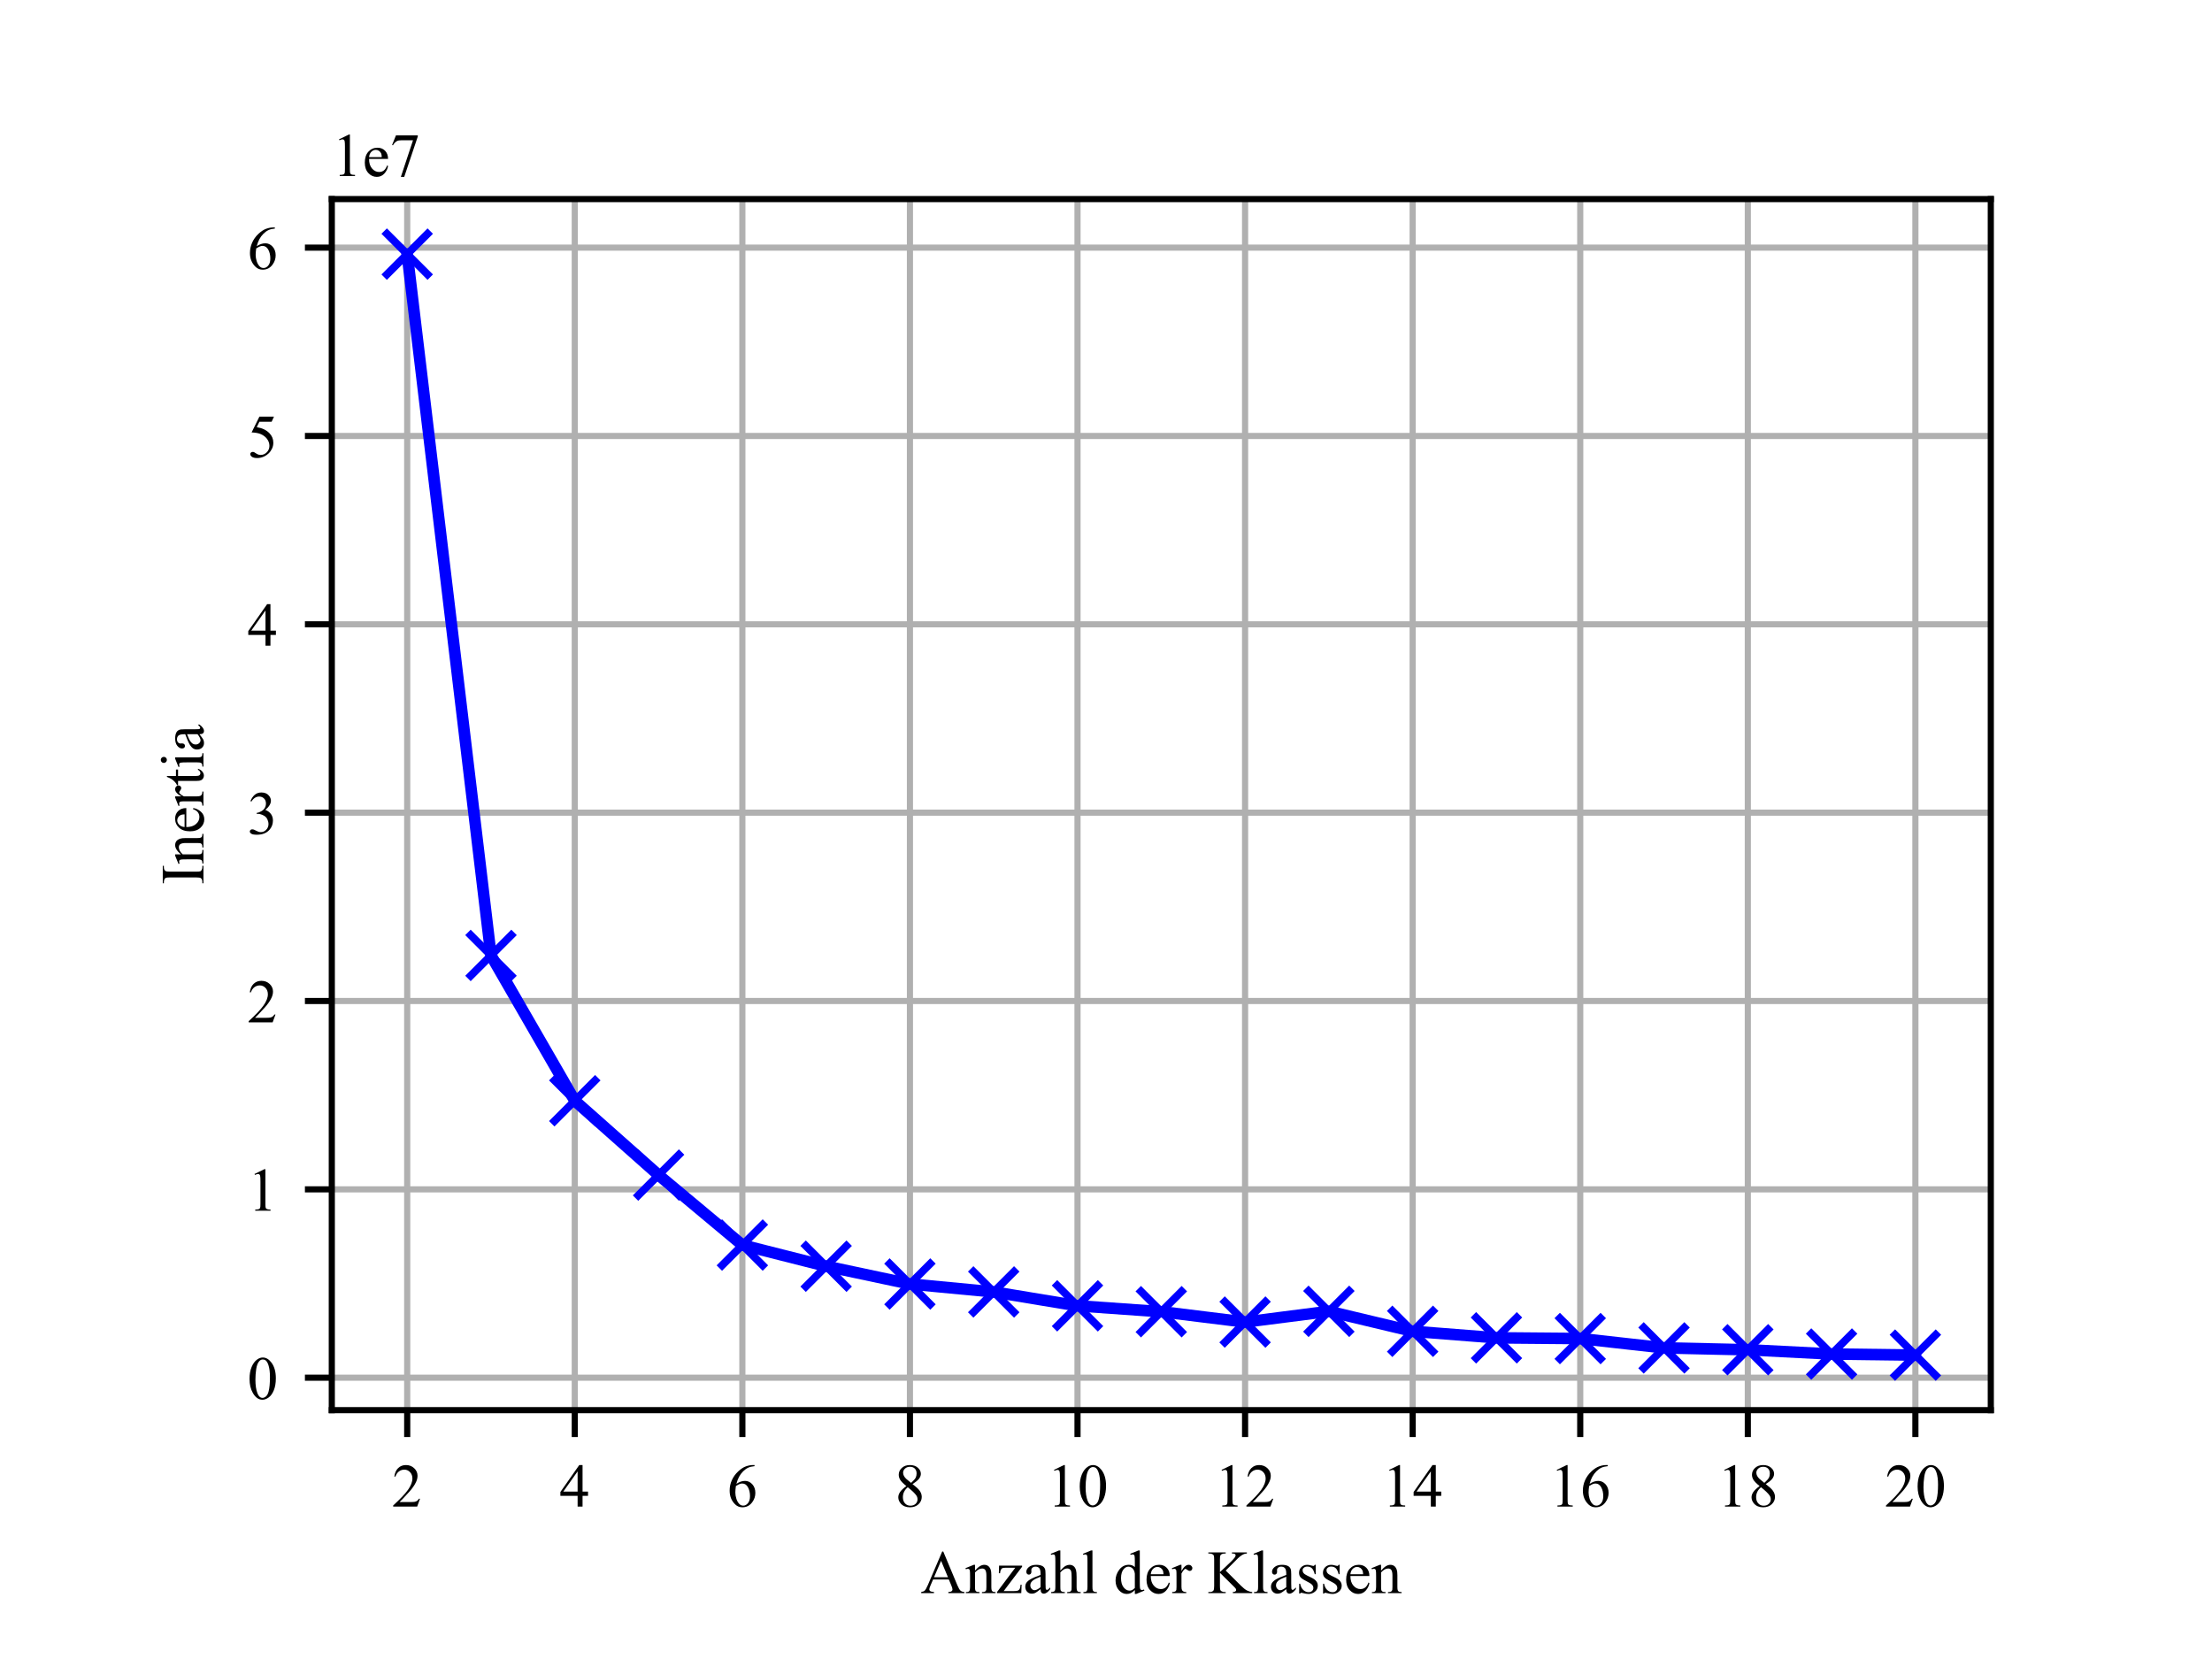
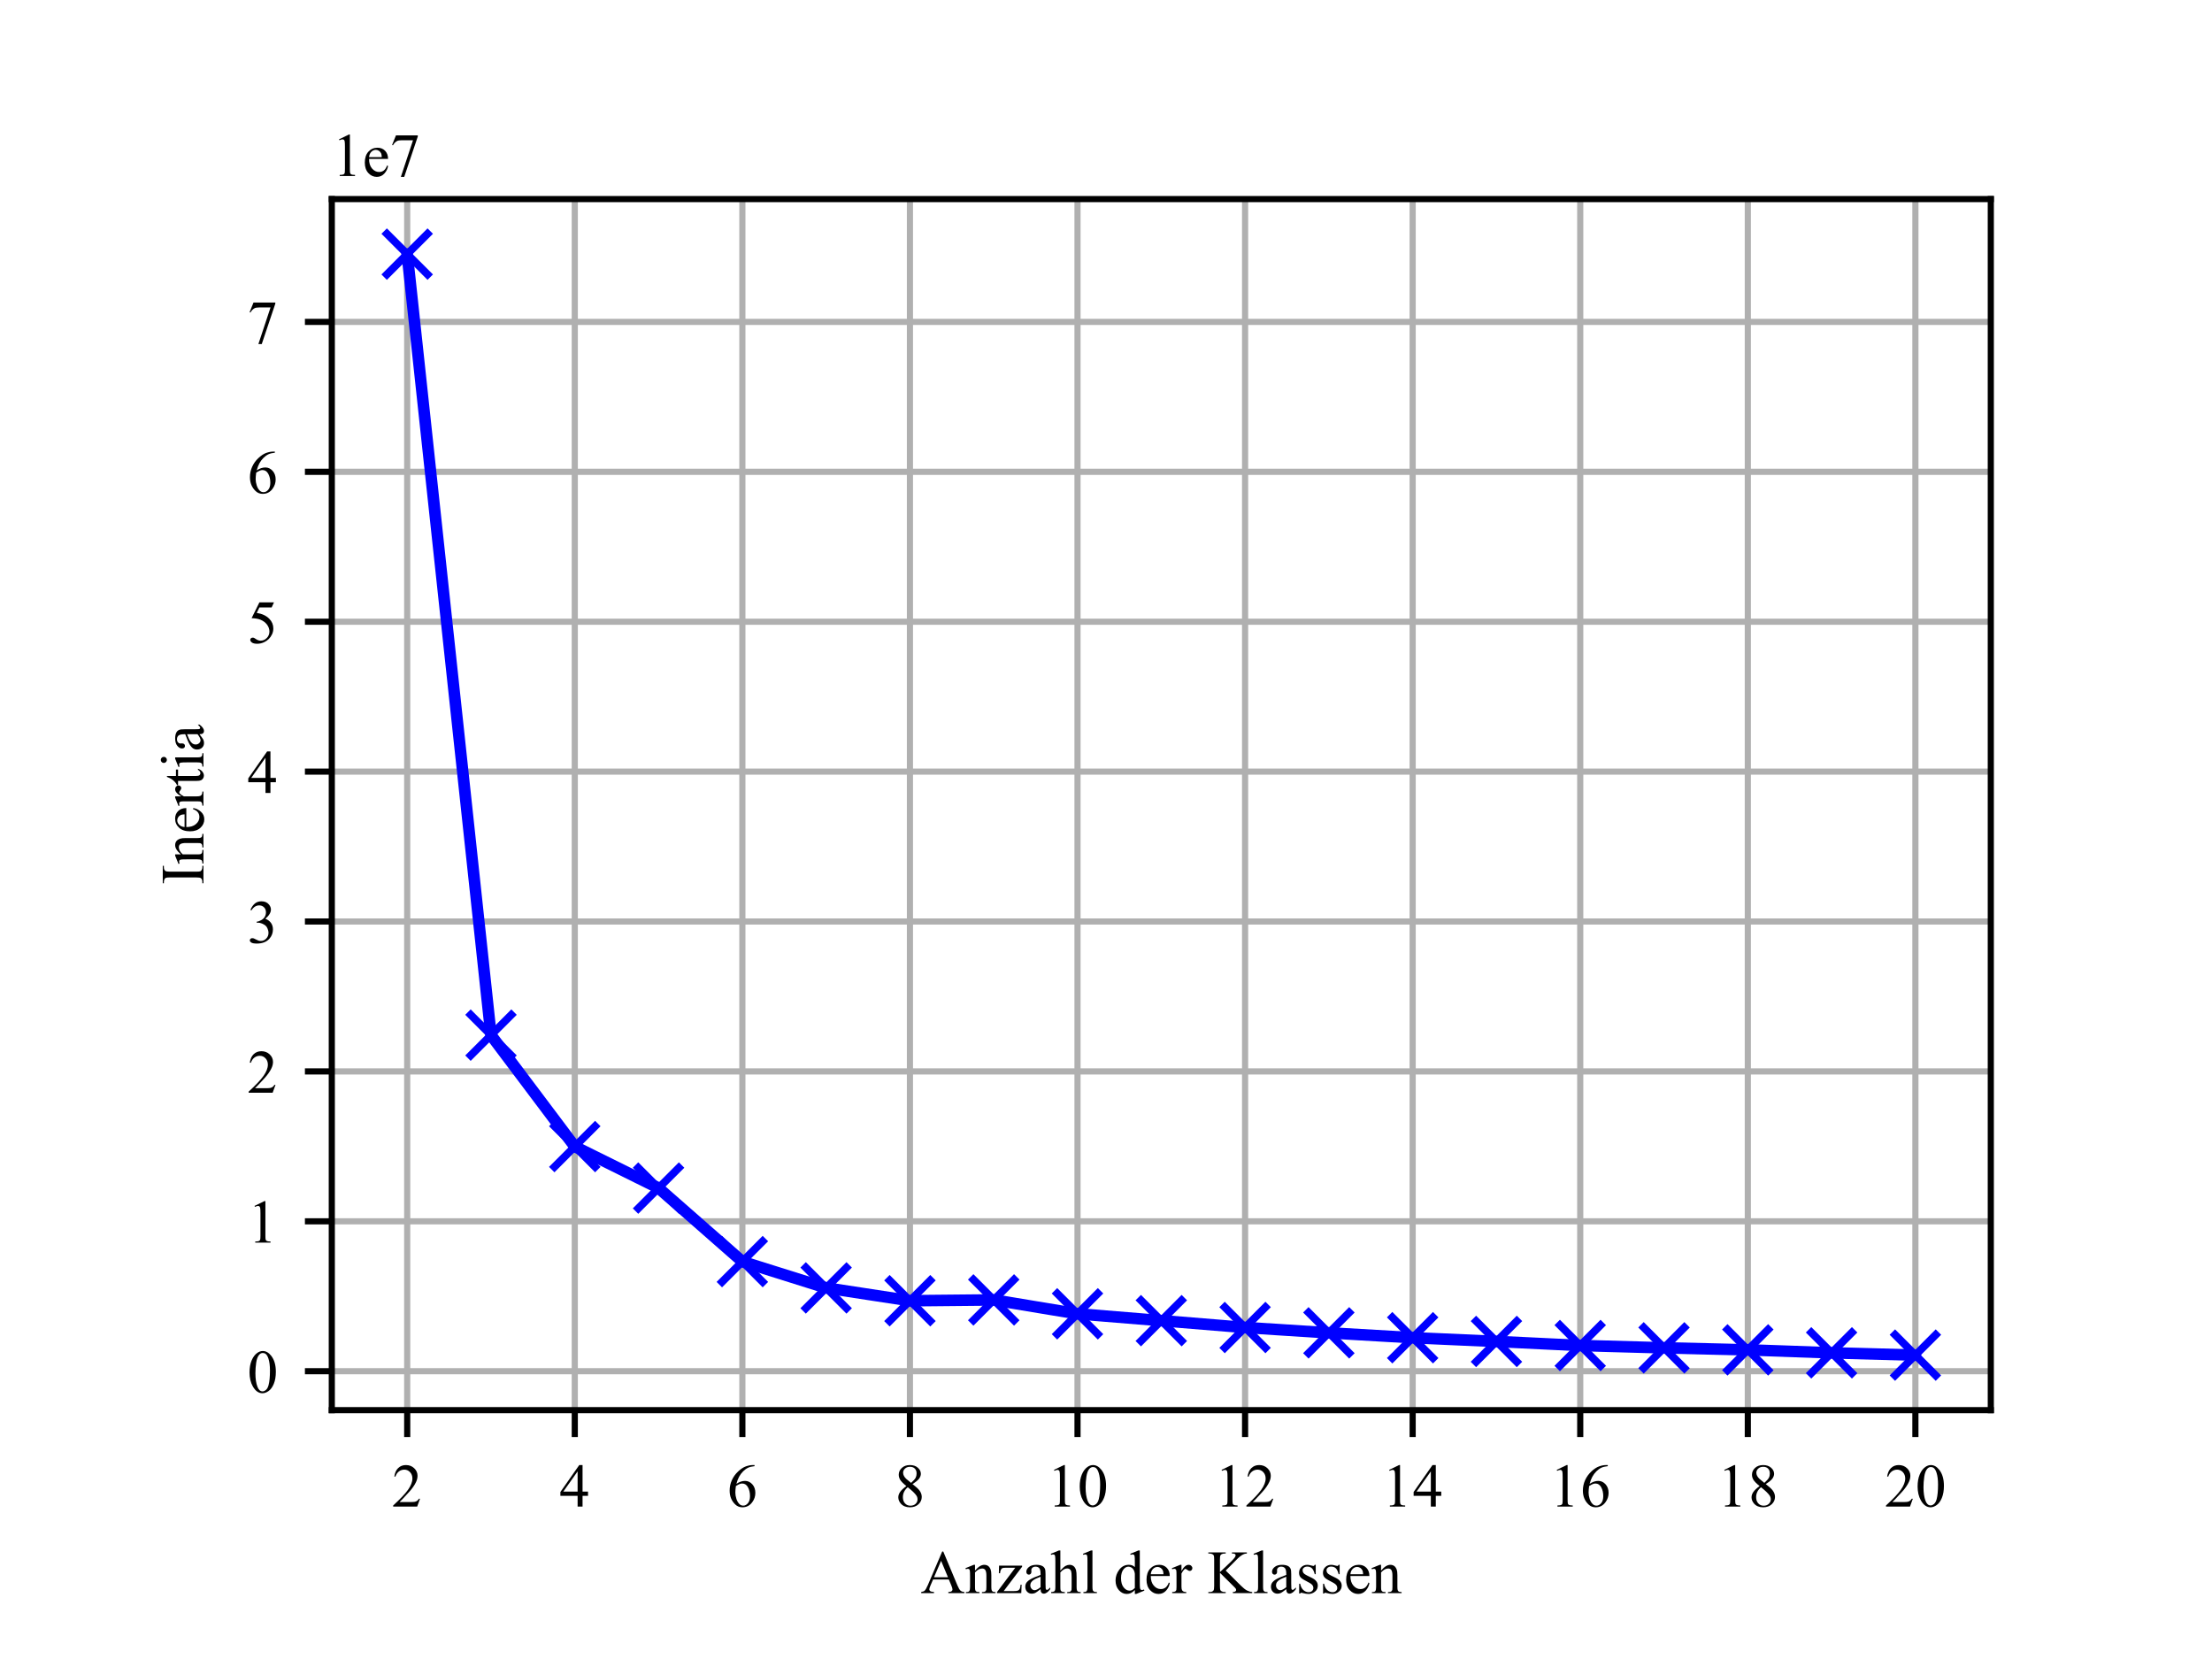
<svg xmlns="http://www.w3.org/2000/svg" xmlns:xlink="http://www.w3.org/1999/xlink" width="288pt" height="216pt" viewBox="0 0 288 216" version="1.1">
  <defs>
    <style type="text/css">*{stroke-linejoin: round; stroke-linecap: butt}</style>
  </defs>
  <g id="figure_1">
    <g id="patch_1">
      <path d="M 0 216  L 288 216  L 288 0  L 0 0  z " style="fill: #ffffff" />
    </g>
    <g id="axes_1">
      <g id="patch_2">
        <path d="M 43.2 183.6  L 259.2 183.6  L 259.2 25.92  L 43.2 25.92  z " style="fill: #ffffff" />
      </g>
      <g id="matplotlib.axis_1">
        <g id="xtick_1">
          <g id="line2d_1">
-             <path d="M 53.018 183.6  L 53.018 25.92  " clip-path="url(#p8ea76ea0f9)" style="fill: none; stroke: #b0b0b0; stroke-width: 0.8; stroke-linecap: square" />
+             <path d="M 53.018 183.6  L 53.018 25.92  " clip-path="url(#pa218ef518e)" style="fill: none; stroke: #b0b0b0; stroke-width: 0.8; stroke-linecap: square" />
          </g>
          <g id="line2d_2">
            <defs>
-               <path id="m51656b32aa" d="M 0 0  L 0 3.5  " style="stroke: #000000; stroke-width: 0.8" />
+               <path id="m6c7142a60d" d="M 0 0  L 0 3.5  " style="stroke: #000000; stroke-width: 0.8" />
            </defs>
            <g>
-               <use xlink:href="#m51656b32aa" x="53.018" y="183.6" style="stroke: #000000; stroke-width: 0.8" />
+               <use xlink:href="#m6c7142a60d" x="53.018" y="183.6" style="stroke: #000000; stroke-width: 0.8" />
            </g>
          </g>
          <g id="text_1">
            <g transform="translate(51.01818 196.155) scale(0.08 -0.08)">
              <defs>
                <path id="TimesNewRomanPSMT-32" d="M 2934 816  L 2638 0  L 138 0  L 138 116  Q 1241 1122 1691 1759  Q 2141 2397 2141 2925  Q 2141 3328 1894 3587  Q 1647 3847 1303 3847  Q 991 3847 742 3664  Q 494 3481 375 3128  L 259 3128  Q 338 3706 661 4015  Q 984 4325 1469 4325  Q 1984 4325 2329 3994  Q 2675 3663 2675 3213  Q 2675 2891 2525 2569  Q 2294 2063 1775 1497  Q 997 647 803 472  L 1909 472  Q 2247 472 2383 497  Q 2519 522 2628 598  Q 2738 675 2819 816  L 2934 816  z " transform="scale(0.015625)" />
              </defs>
              <use xlink:href="#TimesNewRomanPSMT-32" />
            </g>
          </g>
        </g>
        <g id="xtick_2">
          <g id="line2d_3">
-             <path d="M 74.836 183.6  L 74.836 25.92  " clip-path="url(#p8ea76ea0f9)" style="fill: none; stroke: #b0b0b0; stroke-width: 0.8; stroke-linecap: square" />
+             <path d="M 74.836 183.6  L 74.836 25.92  " clip-path="url(#pa218ef518e)" style="fill: none; stroke: #b0b0b0; stroke-width: 0.8; stroke-linecap: square" />
          </g>
          <g id="line2d_4">
            <g>
-               <use xlink:href="#m51656b32aa" x="74.836" y="183.6" style="stroke: #000000; stroke-width: 0.8" />
+               <use xlink:href="#m6c7142a60d" x="74.836" y="183.6" style="stroke: #000000; stroke-width: 0.8" />
            </g>
          </g>
          <g id="text_2">
            <g transform="translate(72.83636 196.155) scale(0.08 -0.08)">
              <defs>
                <path id="TimesNewRomanPSMT-34" d="M 2978 1563  L 2978 1119  L 2409 1119  L 2409 0  L 1894 0  L 1894 1119  L 100 1119  L 100 1519  L 2066 4325  L 2409 4325  L 2409 1563  L 2978 1563  z M 1894 1563  L 1894 3666  L 406 1563  L 1894 1563  z " transform="scale(0.015625)" />
              </defs>
              <use xlink:href="#TimesNewRomanPSMT-34" />
            </g>
          </g>
        </g>
        <g id="xtick_3">
          <g id="line2d_5">
-             <path d="M 96.655 183.6  L 96.655 25.92  " clip-path="url(#p8ea76ea0f9)" style="fill: none; stroke: #b0b0b0; stroke-width: 0.8; stroke-linecap: square" />
+             <path d="M 96.655 183.6  L 96.655 25.92  " clip-path="url(#pa218ef518e)" style="fill: none; stroke: #b0b0b0; stroke-width: 0.8; stroke-linecap: square" />
          </g>
          <g id="line2d_6">
            <g>
-               <use xlink:href="#m51656b32aa" x="96.655" y="183.6" style="stroke: #000000; stroke-width: 0.8" />
+               <use xlink:href="#m6c7142a60d" x="96.655" y="183.6" style="stroke: #000000; stroke-width: 0.8" />
            </g>
          </g>
          <g id="text_3">
            <g transform="translate(94.65454 196.155) scale(0.08 -0.08)">
              <defs>
                <path id="TimesNewRomanPSMT-36" d="M 2869 4325  L 2869 4209  Q 2456 4169 2195 4045  Q 1934 3922 1679 3669  Q 1425 3416 1258 3105  Q 1091 2794 978 2366  Q 1428 2675 1881 2675  Q 2316 2675 2634 2325  Q 2953 1975 2953 1425  Q 2953 894 2631 456  Q 2244 -75 1606 -75  Q 1172 -75 869 213  Q 275 772 275 1663  Q 275 2231 503 2743  Q 731 3256 1154 3653  Q 1578 4050 1965 4187  Q 2353 4325 2688 4325  L 2869 4325  z M 925 2138  Q 869 1716 869 1456  Q 869 1156 980 804  Q 1091 453 1309 247  Q 1469 100 1697 100  Q 1969 100 2183 356  Q 2397 613 2397 1088  Q 2397 1622 2184 2012  Q 1972 2403 1581 2403  Q 1463 2403 1327 2353  Q 1191 2303 925 2138  z " transform="scale(0.015625)" />
              </defs>
              <use xlink:href="#TimesNewRomanPSMT-36" />
            </g>
          </g>
        </g>
        <g id="xtick_4">
          <g id="line2d_7">
-             <path d="M 118.473 183.6  L 118.473 25.92  " clip-path="url(#p8ea76ea0f9)" style="fill: none; stroke: #b0b0b0; stroke-width: 0.8; stroke-linecap: square" />
+             <path d="M 118.473 183.6  L 118.473 25.92  " clip-path="url(#pa218ef518e)" style="fill: none; stroke: #b0b0b0; stroke-width: 0.8; stroke-linecap: square" />
          </g>
          <g id="line2d_8">
            <g>
-               <use xlink:href="#m51656b32aa" x="118.473" y="183.6" style="stroke: #000000; stroke-width: 0.8" />
+               <use xlink:href="#m6c7142a60d" x="118.473" y="183.6" style="stroke: #000000; stroke-width: 0.8" />
            </g>
          </g>
          <g id="text_4">
            <g transform="translate(116.4727 196.155) scale(0.08 -0.08)">
              <defs>
                <path id="TimesNewRomanPSMT-38" d="M 1228 2134  Q 725 2547 579 2797  Q 434 3047 434 3316  Q 434 3728 753 4026  Q 1072 4325 1600 4325  Q 2113 4325 2425 4047  Q 2738 3769 2738 3413  Q 2738 3175 2569 2928  Q 2400 2681 1866 2347  Q 2416 1922 2594 1678  Q 2831 1359 2831 1006  Q 2831 559 2490 242  Q 2150 -75 1597 -75  Q 994 -75 656 303  Q 388 606 388 966  Q 388 1247 577 1523  Q 766 1800 1228 2134  z M 1719 2469  Q 2094 2806 2194 3001  Q 2294 3197 2294 3444  Q 2294 3772 2109 3958  Q 1925 4144 1606 4144  Q 1288 4144 1088 3959  Q 888 3775 888 3528  Q 888 3366 970 3203  Q 1053 3041 1206 2894  L 1719 2469  z M 1375 2016  Q 1116 1797 991 1539  Q 866 1281 866 981  Q 866 578 1086 336  Q 1306 94 1647 94  Q 1984 94 2187 284  Q 2391 475 2391 747  Q 2391 972 2272 1150  Q 2050 1481 1375 2016  z " transform="scale(0.015625)" />
              </defs>
              <use xlink:href="#TimesNewRomanPSMT-38" />
            </g>
          </g>
        </g>
        <g id="xtick_5">
          <g id="line2d_9">
-             <path d="M 140.291 183.6  L 140.291 25.92  " clip-path="url(#p8ea76ea0f9)" style="fill: none; stroke: #b0b0b0; stroke-width: 0.8; stroke-linecap: square" />
+             <path d="M 140.291 183.6  L 140.291 25.92  " clip-path="url(#pa218ef518e)" style="fill: none; stroke: #b0b0b0; stroke-width: 0.8; stroke-linecap: square" />
          </g>
          <g id="line2d_10">
            <g>
-               <use xlink:href="#m51656b32aa" x="140.291" y="183.6" style="stroke: #000000; stroke-width: 0.8" />
+               <use xlink:href="#m6c7142a60d" x="140.291" y="183.6" style="stroke: #000000; stroke-width: 0.8" />
            </g>
          </g>
          <g id="text_5">
            <g transform="translate(136.2909 196.155) scale(0.08 -0.08)">
              <defs>
                <path id="TimesNewRomanPSMT-31" d="M 750 3822  L 1781 4325  L 1884 4325  L 1884 747  Q 1884 391 1914 303  Q 1944 216 2037 169  Q 2131 122 2419 116  L 2419 0  L 825 0  L 825 116  Q 1125 122 1212 167  Q 1300 213 1334 289  Q 1369 366 1369 747  L 1369 3034  Q 1369 3497 1338 3628  Q 1316 3728 1258 3775  Q 1200 3822 1119 3822  Q 1003 3822 797 3725  L 750 3822  z " transform="scale(0.015625)" />
                <path id="TimesNewRomanPSMT-30" d="M 231 2094  Q 231 2819 450 3342  Q 669 3866 1031 4122  Q 1313 4325 1613 4325  Q 2100 4325 2488 3828  Q 2972 3213 2972 2159  Q 2972 1422 2759 906  Q 2547 391 2217 158  Q 1888 -75 1581 -75  Q 975 -75 572 641  Q 231 1244 231 2094  z M 844 2016  Q 844 1141 1059 588  Q 1238 122 1591 122  Q 1759 122 1940 273  Q 2122 425 2216 781  Q 2359 1319 2359 2297  Q 2359 3022 2209 3506  Q 2097 3866 1919 4016  Q 1791 4119 1609 4119  Q 1397 4119 1231 3928  Q 1006 3669 925 3112  Q 844 2556 844 2016  z " transform="scale(0.015625)" />
              </defs>
              <use xlink:href="#TimesNewRomanPSMT-31" />
              <use xlink:href="#TimesNewRomanPSMT-30" x="50" />
            </g>
          </g>
        </g>
        <g id="xtick_6">
          <g id="line2d_11">
-             <path d="M 162.109 183.6  L 162.109 25.92  " clip-path="url(#p8ea76ea0f9)" style="fill: none; stroke: #b0b0b0; stroke-width: 0.8; stroke-linecap: square" />
+             <path d="M 162.109 183.6  L 162.109 25.92  " clip-path="url(#pa218ef518e)" style="fill: none; stroke: #b0b0b0; stroke-width: 0.8; stroke-linecap: square" />
          </g>
          <g id="line2d_12">
            <g>
-               <use xlink:href="#m51656b32aa" x="162.109" y="183.6" style="stroke: #000000; stroke-width: 0.8" />
+               <use xlink:href="#m6c7142a60d" x="162.109" y="183.6" style="stroke: #000000; stroke-width: 0.8" />
            </g>
          </g>
          <g id="text_6">
            <g transform="translate(158.1091 196.155) scale(0.08 -0.08)">
              <use xlink:href="#TimesNewRomanPSMT-31" />
              <use xlink:href="#TimesNewRomanPSMT-32" x="50" />
            </g>
          </g>
        </g>
        <g id="xtick_7">
          <g id="line2d_13">
-             <path d="M 183.927 183.6  L 183.927 25.92  " clip-path="url(#p8ea76ea0f9)" style="fill: none; stroke: #b0b0b0; stroke-width: 0.8; stroke-linecap: square" />
+             <path d="M 183.927 183.6  L 183.927 25.92  " clip-path="url(#pa218ef518e)" style="fill: none; stroke: #b0b0b0; stroke-width: 0.8; stroke-linecap: square" />
          </g>
          <g id="line2d_14">
            <g>
-               <use xlink:href="#m51656b32aa" x="183.927" y="183.6" style="stroke: #000000; stroke-width: 0.8" />
+               <use xlink:href="#m6c7142a60d" x="183.927" y="183.6" style="stroke: #000000; stroke-width: 0.8" />
            </g>
          </g>
          <g id="text_7">
            <g transform="translate(179.9273 196.155) scale(0.08 -0.08)">
              <use xlink:href="#TimesNewRomanPSMT-31" />
              <use xlink:href="#TimesNewRomanPSMT-34" x="50" />
            </g>
          </g>
        </g>
        <g id="xtick_8">
          <g id="line2d_15">
-             <path d="M 205.745 183.6  L 205.745 25.92  " clip-path="url(#p8ea76ea0f9)" style="fill: none; stroke: #b0b0b0; stroke-width: 0.8; stroke-linecap: square" />
+             <path d="M 205.745 183.6  L 205.745 25.92  " clip-path="url(#pa218ef518e)" style="fill: none; stroke: #b0b0b0; stroke-width: 0.8; stroke-linecap: square" />
          </g>
          <g id="line2d_16">
            <g>
-               <use xlink:href="#m51656b32aa" x="205.745" y="183.6" style="stroke: #000000; stroke-width: 0.8" />
+               <use xlink:href="#m6c7142a60d" x="205.745" y="183.6" style="stroke: #000000; stroke-width: 0.8" />
            </g>
          </g>
          <g id="text_8">
            <g transform="translate(201.7455 196.155) scale(0.08 -0.08)">
              <use xlink:href="#TimesNewRomanPSMT-31" />
              <use xlink:href="#TimesNewRomanPSMT-36" x="50" />
            </g>
          </g>
        </g>
        <g id="xtick_9">
          <g id="line2d_17">
-             <path d="M 227.564 183.6  L 227.564 25.92  " clip-path="url(#p8ea76ea0f9)" style="fill: none; stroke: #b0b0b0; stroke-width: 0.8; stroke-linecap: square" />
+             <path d="M 227.564 183.6  L 227.564 25.92  " clip-path="url(#pa218ef518e)" style="fill: none; stroke: #b0b0b0; stroke-width: 0.8; stroke-linecap: square" />
          </g>
          <g id="line2d_18">
            <g>
-               <use xlink:href="#m51656b32aa" x="227.564" y="183.6" style="stroke: #000000; stroke-width: 0.8" />
+               <use xlink:href="#m6c7142a60d" x="227.564" y="183.6" style="stroke: #000000; stroke-width: 0.8" />
            </g>
          </g>
          <g id="text_9">
            <g transform="translate(223.5636 196.155) scale(0.08 -0.08)">
              <use xlink:href="#TimesNewRomanPSMT-31" />
              <use xlink:href="#TimesNewRomanPSMT-38" x="50" />
            </g>
          </g>
        </g>
        <g id="xtick_10">
          <g id="line2d_19">
-             <path d="M 249.382 183.6  L 249.382 25.92  " clip-path="url(#p8ea76ea0f9)" style="fill: none; stroke: #b0b0b0; stroke-width: 0.8; stroke-linecap: square" />
+             <path d="M 249.382 183.6  L 249.382 25.92  " clip-path="url(#pa218ef518e)" style="fill: none; stroke: #b0b0b0; stroke-width: 0.8; stroke-linecap: square" />
          </g>
          <g id="line2d_20">
            <g>
-               <use xlink:href="#m51656b32aa" x="249.382" y="183.6" style="stroke: #000000; stroke-width: 0.8" />
+               <use xlink:href="#m6c7142a60d" x="249.382" y="183.6" style="stroke: #000000; stroke-width: 0.8" />
            </g>
          </g>
          <g id="text_10">
            <g transform="translate(245.3818 196.155) scale(0.08 -0.08)">
              <use xlink:href="#TimesNewRomanPSMT-32" />
              <use xlink:href="#TimesNewRomanPSMT-30" x="50" />
            </g>
          </g>
        </g>
        <g id="text_11">
          <g transform="translate(119.8762 207.4212) scale(0.08 -0.08)">
            <defs>
              <path id="TimesNewRomanPSMT-41" d="M 2928 1419  L 1288 1419  L 1000 750  Q 894 503 894 381  Q 894 284 986 211  Q 1078 138 1384 116  L 1384 0  L 50 0  L 50 116  Q 316 163 394 238  Q 553 388 747 847  L 2238 4334  L 2347 4334  L 3822 809  Q 4000 384 4145 257  Q 4291 131 4550 116  L 4550 0  L 2878 0  L 2878 116  Q 3131 128 3220 200  Q 3309 272 3309 375  Q 3309 513 3184 809  L 2928 1419  z M 2841 1650  L 2122 3363  L 1384 1650  L 2841 1650  z " transform="scale(0.015625)" />
              <path id="TimesNewRomanPSMT-6e" d="M 1034 2341  Q 1538 2947 1994 2947  Q 2228 2947 2397 2830  Q 2566 2713 2666 2444  Q 2734 2256 2734 1869  L 2734 647  Q 2734 375 2778 278  Q 2813 200 2889 156  Q 2966 113 3172 113  L 3172 0  L 1756 0  L 1756 113  L 1816 113  Q 2016 113 2095 173  Q 2175 234 2206 353  Q 2219 400 2219 647  L 2219 1819  Q 2219 2209 2117 2386  Q 2016 2563 1775 2563  Q 1403 2563 1034 2156  L 1034 647  Q 1034 356 1069 288  Q 1113 197 1189 155  Q 1266 113 1500 113  L 1500 0  L 84 0  L 84 113  L 147 113  Q 366 113 442 223  Q 519 334 519 647  L 519 1709  Q 519 2225 495 2337  Q 472 2450 423 2490  Q 375 2531 294 2531  Q 206 2531 84 2484  L 38 2597  L 900 2947  L 1034 2947  L 1034 2341  z " transform="scale(0.015625)" />
              <path id="TimesNewRomanPSMT-7a" d="M 2688 878  L 2653 0  L 128 0  L 128 113  L 2028 2644  L 1091 2644  Q 788 2644 694 2605  Q 600 2566 541 2456  Q 456 2300 444 2069  L 319 2069  L 338 2863  L 2738 2863  L 2738 2747  L 819 209  L 1863 209  Q 2191 209 2308 264  Q 2425 319 2497 456  Q 2547 556 2581 878  L 2688 878  z " transform="scale(0.015625)" />
              <path id="TimesNewRomanPSMT-61" d="M 1822 413  Q 1381 72 1269 19  Q 1100 -59 909 -59  Q 613 -59 420 144  Q 228 347 228 678  Q 228 888 322 1041  Q 450 1253 767 1440  Q 1084 1628 1822 1897  L 1822 2009  Q 1822 2438 1686 2597  Q 1550 2756 1291 2756  Q 1094 2756 978 2650  Q 859 2544 859 2406  L 866 2225  Q 866 2081 792 2003  Q 719 1925 600 1925  Q 484 1925 411 2006  Q 338 2088 338 2228  Q 338 2497 613 2722  Q 888 2947 1384 2947  Q 1766 2947 2009 2819  Q 2194 2722 2281 2516  Q 2338 2381 2338 1966  L 2338 994  Q 2338 584 2353 492  Q 2369 400 2405 369  Q 2441 338 2488 338  Q 2538 338 2575 359  Q 2641 400 2828 588  L 2828 413  Q 2478 -56 2159 -56  Q 2006 -56 1915 50  Q 1825 156 1822 413  z M 1822 616  L 1822 1706  Q 1350 1519 1213 1441  Q 966 1303 859 1153  Q 753 1003 753 825  Q 753 600 887 451  Q 1022 303 1197 303  Q 1434 303 1822 616  z " transform="scale(0.015625)" />
              <path id="TimesNewRomanPSMT-68" d="M 1041 4444  L 1041 2350  Q 1388 2731 1591 2839  Q 1794 2947 1997 2947  Q 2241 2947 2416 2812  Q 2591 2678 2675 2391  Q 2734 2191 2734 1659  L 2734 647  Q 2734 375 2778 275  Q 2809 200 2884 156  Q 2959 113 3159 113  L 3159 0  L 1753 0  L 1753 113  L 1819 113  Q 2019 113 2097 173  Q 2175 234 2206 353  Q 2216 403 2216 647  L 2216 1659  Q 2216 2128 2167 2275  Q 2119 2422 2012 2495  Q 1906 2569 1756 2569  Q 1603 2569 1437 2487  Q 1272 2406 1041 2159  L 1041 647  Q 1041 353 1073 281  Q 1106 209 1195 161  Q 1284 113 1503 113  L 1503 0  L 84 0  L 84 113  Q 275 113 384 172  Q 447 203 484 290  Q 522 378 522 647  L 522 3238  Q 522 3728 498 3840  Q 475 3953 426 3993  Q 378 4034 297 4034  Q 231 4034 84 3984  L 41 4094  L 897 4444  L 1041 4444  z " transform="scale(0.015625)" />
              <path id="TimesNewRomanPSMT-6c" d="M 1184 4444  L 1184 647  Q 1184 378 1223 290  Q 1263 203 1344 158  Q 1425 113 1647 113  L 1647 0  L 244 0  L 244 113  Q 441 113 512 153  Q 584 194 625 287  Q 666 381 666 647  L 666 3247  Q 666 3731 644 3842  Q 622 3953 573 3993  Q 525 4034 450 4034  Q 369 4034 244 3984  L 191 4094  L 1044 4444  L 1184 4444  z " transform="scale(0.015625)" />
              <path id="TimesNewRomanPSMT-20" transform="scale(0.015625)" />
              <path id="TimesNewRomanPSMT-64" d="M 2222 322  Q 2013 103 1813 7  Q 1613 -88 1381 -88  Q 913 -88 563 304  Q 213 697 213 1313  Q 213 1928 600 2439  Q 988 2950 1597 2950  Q 1975 2950 2222 2709  L 2222 3238  Q 2222 3728 2198 3840  Q 2175 3953 2125 3993  Q 2075 4034 2000 4034  Q 1919 4034 1784 3984  L 1744 4094  L 2597 4444  L 2738 4444  L 2738 1134  Q 2738 631 2761 520  Q 2784 409 2836 365  Q 2888 322 2956 322  Q 3041 322 3181 375  L 3216 266  L 2366 -88  L 2222 -88  L 2222 322  z M 2222 541  L 2222 2016  Q 2203 2228 2109 2403  Q 2016 2578 1861 2667  Q 1706 2756 1559 2756  Q 1284 2756 1069 2509  Q 784 2184 784 1559  Q 784 928 1059 592  Q 1334 256 1672 256  Q 1956 256 2222 541  z " transform="scale(0.015625)" />
              <path id="TimesNewRomanPSMT-65" d="M 681 1784  Q 678 1147 991 784  Q 1303 422 1725 422  Q 2006 422 2214 576  Q 2422 731 2563 1106  L 2659 1044  Q 2594 616 2278 264  Q 1963 -88 1488 -88  Q 972 -88 605 314  Q 238 716 238 1394  Q 238 2128 614 2539  Q 991 2950 1559 2950  Q 2041 2950 2350 2633  Q 2659 2316 2659 1784  L 681 1784  z M 681 1966  L 2006 1966  Q 1991 2241 1941 2353  Q 1863 2528 1708 2628  Q 1553 2728 1384 2728  Q 1125 2728 920 2526  Q 716 2325 681 1966  z " transform="scale(0.015625)" />
              <path id="TimesNewRomanPSMT-72" d="M 1038 2947  L 1038 2303  Q 1397 2947 1775 2947  Q 1947 2947 2059 2842  Q 2172 2738 2172 2600  Q 2172 2478 2090 2393  Q 2009 2309 1897 2309  Q 1788 2309 1652 2417  Q 1516 2525 1450 2525  Q 1394 2525 1328 2463  Q 1188 2334 1038 2041  L 1038 669  Q 1038 431 1097 309  Q 1138 225 1241 169  Q 1344 113 1538 113  L 1538 0  L 72 0  L 72 113  Q 291 113 397 181  Q 475 231 506 341  Q 522 394 522 644  L 522 1753  Q 522 2253 501 2348  Q 481 2444 426 2487  Q 372 2531 291 2531  Q 194 2531 72 2484  L 41 2597  L 906 2947  L 1038 2947  z " transform="scale(0.015625)" />
              <path id="TimesNewRomanPSMT-4b" d="M 1913 2350  L 3475 797  Q 3859 413 4131 273  Q 4403 134 4675 116  L 4675 0  L 2659 0  L 2659 116  Q 2841 116 2920 177  Q 3000 238 3000 313  Q 3000 388 2970 447  Q 2941 506 2775 669  L 1313 2116  L 1313 750  Q 1313 428 1353 325  Q 1384 247 1484 191  Q 1619 116 1769 116  L 1913 116  L 1913 0  L 106 0  L 106 116  L 256 116  Q 519 116 638 269  Q 713 369 713 750  L 713 3488  Q 713 3809 672 3916  Q 641 3991 544 4047  Q 406 4122 256 4122  L 106 4122  L 106 4238  L 1913 4238  L 1913 4122  L 1769 4122  Q 1622 4122 1484 4050  Q 1388 4000 1350 3900  Q 1313 3800 1313 3488  L 1313 2191  Q 1375 2250 1741 2588  Q 2669 3438 2863 3722  Q 2947 3847 2947 3941  Q 2947 4013 2881 4067  Q 2816 4122 2659 4122  L 2563 4122  L 2563 4238  L 4119 4238  L 4119 4122  Q 3981 4119 3868 4084  Q 3756 4050 3593 3951  Q 3431 3853 3194 3634  Q 3125 3572 2559 2994  L 1913 2350  z " transform="scale(0.015625)" />
              <path id="TimesNewRomanPSMT-73" d="M 2050 2947  L 2050 1972  L 1947 1972  Q 1828 2431 1642 2597  Q 1456 2763 1169 2763  Q 950 2763 815 2647  Q 681 2531 681 2391  Q 681 2216 781 2091  Q 878 1963 1175 1819  L 1631 1597  Q 2266 1288 2266 781  Q 2266 391 1970 151  Q 1675 -88 1309 -88  Q 1047 -88 709 6  Q 606 38 541 38  Q 469 38 428 -44  L 325 -44  L 325 978  L 428 978  Q 516 541 762 319  Q 1009 97 1316 97  Q 1531 97 1667 223  Q 1803 350 1803 528  Q 1803 744 1651 891  Q 1500 1038 1047 1263  Q 594 1488 453 1669  Q 313 1847 313 2119  Q 313 2472 555 2709  Q 797 2947 1181 2947  Q 1350 2947 1591 2875  Q 1750 2828 1803 2828  Q 1853 2828 1881 2850  Q 1909 2872 1947 2947  L 2050 2947  z " transform="scale(0.015625)" />
            </defs>
            <use xlink:href="#TimesNewRomanPSMT-41" />
            <use xlink:href="#TimesNewRomanPSMT-6e" x="72.217" />
            <use xlink:href="#TimesNewRomanPSMT-7a" x="122.217" />
            <use xlink:href="#TimesNewRomanPSMT-61" x="166.602" />
            <use xlink:href="#TimesNewRomanPSMT-68" x="210.986" />
            <use xlink:href="#TimesNewRomanPSMT-6c" x="260.986" />
            <use xlink:href="#TimesNewRomanPSMT-20" x="288.77" />
            <use xlink:href="#TimesNewRomanPSMT-64" x="313.77" />
            <use xlink:href="#TimesNewRomanPSMT-65" x="363.77" />
            <use xlink:href="#TimesNewRomanPSMT-72" x="408.154" />
            <use xlink:href="#TimesNewRomanPSMT-20" x="441.455" />
            <use xlink:href="#TimesNewRomanPSMT-4b" x="466.455" />
            <use xlink:href="#TimesNewRomanPSMT-6c" x="538.672" />
            <use xlink:href="#TimesNewRomanPSMT-61" x="566.455" />
            <use xlink:href="#TimesNewRomanPSMT-73" x="610.84" />
            <use xlink:href="#TimesNewRomanPSMT-73" x="649.756" />
            <use xlink:href="#TimesNewRomanPSMT-65" x="688.672" />
            <use xlink:href="#TimesNewRomanPSMT-6e" x="733.057" />
          </g>
        </g>
      </g>
      <g id="matplotlib.axis_2">
        <g id="ytick_1">
          <g id="line2d_21">
-             <path d="M 43.2 179.374  L 259.2 179.374  " clip-path="url(#p8ea76ea0f9)" style="fill: none; stroke: #b0b0b0; stroke-width: 0.8; stroke-linecap: square" />
+             <path d="M 43.2 178.528  L 259.2 178.528  " clip-path="url(#pa218ef518e)" style="fill: none; stroke: #b0b0b0; stroke-width: 0.8; stroke-linecap: square" />
          </g>
          <g id="line2d_22">
            <defs>
-               <path id="ma07919e01d" d="M 0 0  L -3.5 0  " style="stroke: #000000; stroke-width: 0.8" />
+               <path id="m4faa78add6" d="M 0 0  L -3.5 0  " style="stroke: #000000; stroke-width: 0.8" />
            </defs>
            <g>
-               <use xlink:href="#ma07919e01d" x="43.2" y="179.374" style="stroke: #000000; stroke-width: 0.8" />
+               <use xlink:href="#m4faa78add6" x="43.2" y="178.528" style="stroke: #000000; stroke-width: 0.8" />
            </g>
          </g>
          <g id="text_12">
-             <g transform="translate(32.2 182.1519) scale(0.08 -0.08)">
+             <g transform="translate(32.2 181.3059) scale(0.08 -0.08)">
              <use xlink:href="#TimesNewRomanPSMT-30" />
            </g>
          </g>
        </g>
        <g id="ytick_2">
          <g id="line2d_23">
-             <path d="M 43.2 154.852  L 259.2 154.852  " clip-path="url(#p8ea76ea0f9)" style="fill: none; stroke: #b0b0b0; stroke-width: 0.8; stroke-linecap: square" />
+             <path d="M 43.2 159.012  L 259.2 159.012  " clip-path="url(#pa218ef518e)" style="fill: none; stroke: #b0b0b0; stroke-width: 0.8; stroke-linecap: square" />
          </g>
          <g id="line2d_24">
            <g>
-               <use xlink:href="#ma07919e01d" x="43.2" y="154.852" style="stroke: #000000; stroke-width: 0.8" />
+               <use xlink:href="#m4faa78add6" x="43.2" y="159.012" style="stroke: #000000; stroke-width: 0.8" />
            </g>
          </g>
          <g id="text_13">
-             <g transform="translate(32.2 157.63) scale(0.08 -0.08)">
+             <g transform="translate(32.2 161.7893) scale(0.08 -0.08)">
              <use xlink:href="#TimesNewRomanPSMT-31" />
            </g>
          </g>
        </g>
        <g id="ytick_3">
          <g id="line2d_25">
-             <path d="M 43.2 130.331  L 259.2 130.331  " clip-path="url(#p8ea76ea0f9)" style="fill: none; stroke: #b0b0b0; stroke-width: 0.8; stroke-linecap: square" />
+             <path d="M 43.2 139.495  L 259.2 139.495  " clip-path="url(#pa218ef518e)" style="fill: none; stroke: #b0b0b0; stroke-width: 0.8; stroke-linecap: square" />
          </g>
          <g id="line2d_26">
            <g>
-               <use xlink:href="#ma07919e01d" x="43.2" y="130.331" style="stroke: #000000; stroke-width: 0.8" />
+               <use xlink:href="#m4faa78add6" x="43.2" y="139.495" style="stroke: #000000; stroke-width: 0.8" />
            </g>
          </g>
          <g id="text_14">
-             <g transform="translate(32.2 133.108) scale(0.08 -0.08)">
+             <g transform="translate(32.2 142.2728) scale(0.08 -0.08)">
              <use xlink:href="#TimesNewRomanPSMT-32" />
            </g>
          </g>
        </g>
        <g id="ytick_4">
          <g id="line2d_27">
-             <path d="M 43.2 105.809  L 259.2 105.809  " clip-path="url(#p8ea76ea0f9)" style="fill: none; stroke: #b0b0b0; stroke-width: 0.8; stroke-linecap: square" />
+             <path d="M 43.2 119.979  L 259.2 119.979  " clip-path="url(#pa218ef518e)" style="fill: none; stroke: #b0b0b0; stroke-width: 0.8; stroke-linecap: square" />
          </g>
          <g id="line2d_28">
            <g>
-               <use xlink:href="#ma07919e01d" x="43.2" y="105.809" style="stroke: #000000; stroke-width: 0.8" />
+               <use xlink:href="#m4faa78add6" x="43.2" y="119.979" style="stroke: #000000; stroke-width: 0.8" />
            </g>
          </g>
          <g id="text_15">
-             <g transform="translate(32.2 108.5861) scale(0.08 -0.08)">
+             <g transform="translate(32.2 122.7562) scale(0.08 -0.08)">
              <defs>
                <path id="TimesNewRomanPSMT-33" d="M 325 3431  Q 506 3859 782 4092  Q 1059 4325 1472 4325  Q 1981 4325 2253 3994  Q 2459 3747 2459 3466  Q 2459 3003 1878 2509  Q 2269 2356 2469 2072  Q 2669 1788 2669 1403  Q 2669 853 2319 450  Q 1863 -75 997 -75  Q 569 -75 414 31  Q 259 138 259 259  Q 259 350 332 419  Q 406 488 509 488  Q 588 488 669 463  Q 722 447 909 348  Q 1097 250 1169 231  Q 1284 197 1416 197  Q 1734 197 1970 444  Q 2206 691 2206 1028  Q 2206 1275 2097 1509  Q 2016 1684 1919 1775  Q 1784 1900 1550 2001  Q 1316 2103 1072 2103  L 972 2103  L 972 2197  Q 1219 2228 1467 2375  Q 1716 2522 1828 2728  Q 1941 2934 1941 3181  Q 1941 3503 1739 3701  Q 1538 3900 1238 3900  Q 753 3900 428 3381  L 325 3431  z " transform="scale(0.015625)" />
              </defs>
              <use xlink:href="#TimesNewRomanPSMT-33" />
            </g>
          </g>
        </g>
        <g id="ytick_5">
          <g id="line2d_29">
-             <path d="M 43.2 81.287  L 259.2 81.287  " clip-path="url(#p8ea76ea0f9)" style="fill: none; stroke: #b0b0b0; stroke-width: 0.8; stroke-linecap: square" />
+             <path d="M 43.2 100.462  L 259.2 100.462  " clip-path="url(#pa218ef518e)" style="fill: none; stroke: #b0b0b0; stroke-width: 0.8; stroke-linecap: square" />
          </g>
          <g id="line2d_30">
            <g>
-               <use xlink:href="#ma07919e01d" x="43.2" y="81.287" style="stroke: #000000; stroke-width: 0.8" />
+               <use xlink:href="#m4faa78add6" x="43.2" y="100.462" style="stroke: #000000; stroke-width: 0.8" />
            </g>
          </g>
          <g id="text_16">
-             <g transform="translate(32.2 84.0641) scale(0.08 -0.08)">
+             <g transform="translate(32.2 103.2396) scale(0.08 -0.08)">
              <use xlink:href="#TimesNewRomanPSMT-34" />
            </g>
          </g>
        </g>
        <g id="ytick_6">
          <g id="line2d_31">
-             <path d="M 43.2 56.765  L 259.2 56.765  " clip-path="url(#p8ea76ea0f9)" style="fill: none; stroke: #b0b0b0; stroke-width: 0.8; stroke-linecap: square" />
+             <path d="M 43.2 80.946  L 259.2 80.946  " clip-path="url(#pa218ef518e)" style="fill: none; stroke: #b0b0b0; stroke-width: 0.8; stroke-linecap: square" />
          </g>
          <g id="line2d_32">
            <g>
-               <use xlink:href="#ma07919e01d" x="43.2" y="56.765" style="stroke: #000000; stroke-width: 0.8" />
+               <use xlink:href="#m4faa78add6" x="43.2" y="80.946" style="stroke: #000000; stroke-width: 0.8" />
            </g>
          </g>
          <g id="text_17">
-             <g transform="translate(32.2 59.54214) scale(0.08 -0.08)">
+             <g transform="translate(32.2 83.72302) scale(0.08 -0.08)">
              <defs>
                <path id="TimesNewRomanPSMT-35" d="M 2778 4238  L 2534 3706  L 1259 3706  L 981 3138  Q 1809 3016 2294 2522  Q 2709 2097 2709 1522  Q 2709 1188 2573 903  Q 2438 619 2231 419  Q 2025 219 1772 97  Q 1413 -75 1034 -75  Q 653 -75 479 54  Q 306 184 306 341  Q 306 428 378 495  Q 450 563 559 563  Q 641 563 702 538  Q 763 513 909 409  Q 1144 247 1384 247  Q 1750 247 2026 523  Q 2303 800 2303 1197  Q 2303 1581 2056 1914  Q 1809 2247 1375 2428  Q 1034 2569 447 2591  L 1259 4238  L 2778 4238  z " transform="scale(0.015625)" />
              </defs>
              <use xlink:href="#TimesNewRomanPSMT-35" />
            </g>
          </g>
        </g>
        <g id="ytick_7">
          <g id="line2d_33">
-             <path d="M 43.2 32.243  L 259.2 32.243  " clip-path="url(#p8ea76ea0f9)" style="fill: none; stroke: #b0b0b0; stroke-width: 0.8; stroke-linecap: square" />
+             <path d="M 43.2 61.429  L 259.2 61.429  " clip-path="url(#pa218ef518e)" style="fill: none; stroke: #b0b0b0; stroke-width: 0.8; stroke-linecap: square" />
          </g>
          <g id="line2d_34">
            <g>
-               <use xlink:href="#ma07919e01d" x="43.2" y="32.243" style="stroke: #000000; stroke-width: 0.8" />
+               <use xlink:href="#m4faa78add6" x="43.2" y="61.429" style="stroke: #000000; stroke-width: 0.8" />
            </g>
          </g>
          <g id="text_18">
-             <g transform="translate(32.2 35.02019) scale(0.08 -0.08)">
+             <g transform="translate(32.2 64.20643) scale(0.08 -0.08)">
              <use xlink:href="#TimesNewRomanPSMT-36" />
            </g>
          </g>
        </g>
-         <g id="text_19">
+         <g id="ytick_8">
+           <g id="line2d_35">
+             <path d="M 43.2 41.912  L 259.2 41.912  " clip-path="url(#pa218ef518e)" style="fill: none; stroke: #b0b0b0; stroke-width: 0.8; stroke-linecap: square" />
+           </g>
+           <g id="line2d_36">
+             <g>
+               <use xlink:href="#m4faa78add6" x="43.2" y="41.912" style="stroke: #000000; stroke-width: 0.8" />
+             </g>
+           </g>
+           <g id="text_19">
+             <g transform="translate(32.2 44.68985) scale(0.08 -0.08)">
+               <defs>
+                 <path id="TimesNewRomanPSMT-37" d="M 644 4238  L 2916 4238  L 2916 4119  L 1503 -88  L 1153 -88  L 2419 3728  L 1253 3728  Q 900 3728 750 3644  Q 488 3500 328 3200  L 238 3234  L 644 4238  z " transform="scale(0.015625)" />
+               </defs>
+               <use xlink:href="#TimesNewRomanPSMT-37" />
+             </g>
+           </g>
+         </g>
+         <g id="text_20">
          <g transform="translate(26.48875 115.1975) rotate(-90) scale(0.08 -0.08)">
            <defs>
              <path id="TimesNewRomanPSMT-49" d="M 1975 116  L 1975 0  L 159 0  L 159 116  L 309 116  Q 572 116 691 269  Q 766 369 766 750  L 766 3488  Q 766 3809 725 3913  Q 694 3991 597 4047  Q 459 4122 309 4122  L 159 4122  L 159 4238  L 1975 4238  L 1975 4122  L 1822 4122  Q 1563 4122 1444 3969  Q 1366 3869 1366 3488  L 1366 750  Q 1366 428 1406 325  Q 1438 247 1538 191  Q 1672 116 1822 116  L 1975 116  z " transform="scale(0.015625)" />
              <path id="TimesNewRomanPSMT-74" d="M 1031 3803  L 1031 2863  L 1700 2863  L 1700 2644  L 1031 2644  L 1031 788  Q 1031 509 1111 412  Q 1191 316 1316 316  Q 1419 316 1516 380  Q 1613 444 1666 569  L 1788 569  Q 1678 263 1478 108  Q 1278 -47 1066 -47  Q 922 -47 784 33  Q 647 113 581 261  Q 516 409 516 719  L 516 2644  L 63 2644  L 63 2747  Q 234 2816 414 2980  Q 594 3144 734 3369  Q 806 3488 934 3803  L 1031 3803  z " transform="scale(0.015625)" />
              <path id="TimesNewRomanPSMT-69" d="M 928 4444  Q 1059 4444 1151 4351  Q 1244 4259 1244 4128  Q 1244 3997 1151 3903  Q 1059 3809 928 3809  Q 797 3809 703 3903  Q 609 3997 609 4128  Q 609 4259 701 4351  Q 794 4444 928 4444  z M 1188 2947  L 1188 647  Q 1188 378 1227 289  Q 1266 200 1342 156  Q 1419 113 1622 113  L 1622 0  L 231 0  L 231 113  Q 441 113 512 153  Q 584 194 626 287  Q 669 381 669 647  L 669 1750  Q 669 2216 641 2353  Q 619 2453 572 2492  Q 525 2531 444 2531  Q 356 2531 231 2484  L 188 2597  L 1050 2947  L 1188 2947  z " transform="scale(0.015625)" />
            </defs>
            <use xlink:href="#TimesNewRomanPSMT-49" />
            <use xlink:href="#TimesNewRomanPSMT-6e" x="33.301" />
            <use xlink:href="#TimesNewRomanPSMT-65" x="83.301" />
            <use xlink:href="#TimesNewRomanPSMT-72" x="127.686" />
            <use xlink:href="#TimesNewRomanPSMT-74" x="160.986" />
            <use xlink:href="#TimesNewRomanPSMT-69" x="188.77" />
            <use xlink:href="#TimesNewRomanPSMT-61" x="216.553" />
          </g>
        </g>
-         <g id="text_20">
+         <g id="text_21">
          <g transform="translate(43.2 22.92) scale(0.08 -0.08)">
-             <defs>
-               <path id="TimesNewRomanPSMT-37" d="M 644 4238  L 2916 4238  L 2916 4119  L 1503 -88  L 1153 -88  L 2419 3728  L 1253 3728  Q 900 3728 750 3644  Q 488 3500 328 3200  L 238 3234  L 644 4238  z " transform="scale(0.015625)" />
-             </defs>
            <use xlink:href="#TimesNewRomanPSMT-31" />
            <use xlink:href="#TimesNewRomanPSMT-65" x="50" />
            <use xlink:href="#TimesNewRomanPSMT-37" x="94.385" />
          </g>
        </g>
      </g>
-       <g id="line2d_35">
-         <path d="M 53.018 33.087  L 63.927 124.397  L 74.836 143.314  L 85.745 152.991  L 96.655 162.102  L 107.564 164.86  L 118.473 167.176  L 129.382 168.209  L 140.291 170.015  L 151.2 170.782  L 162.109 172.131  L 173.018 170.732  L 183.927 173.334  L 194.836 174.184  L 205.745 174.278  L 216.655 175.494  L 227.564 175.737  L 238.473 176.294  L 249.382 176.433  " clip-path="url(#p8ea76ea0f9)" style="fill: none; stroke: #0000ff; stroke-width: 1.5; stroke-linecap: square" />
+       <g id="line2d_37">
+         <path d="M 53.018 33.087  L 63.927 134.773  L 74.836 149.281  L 85.745 154.685  L 96.655 164.258  L 107.564 167.684  L 118.473 169.354  L 129.382 169.249  L 140.291 171.057  L 151.2 171.946  L 162.109 172.84  L 173.018 173.535  L 183.927 174.169  L 194.836 174.655  L 205.745 175.183  L 216.655 175.487  L 227.564 175.75  L 238.473 176.137  L 249.382 176.433  " clip-path="url(#pa218ef518e)" style="fill: none; stroke: #0000ff; stroke-width: 1.5; stroke-linecap: square" />
        <defs>
-           <path id="mceeacedcd4" d="M -3 3  L 3 -3  M -3 -3  L 3 3  " style="stroke: #0000ff" />
+           <path id="m1b05837e7a" d="M -3 3  L 3 -3  M -3 -3  L 3 3  " style="stroke: #0000ff" />
        </defs>
-         <g clip-path="url(#p8ea76ea0f9)">
-           <use xlink:href="#mceeacedcd4" x="53.018" y="33.087" style="fill: #0000ff; stroke: #0000ff" />
-           <use xlink:href="#mceeacedcd4" x="63.927" y="124.397" style="fill: #0000ff; stroke: #0000ff" />
-           <use xlink:href="#mceeacedcd4" x="74.836" y="143.314" style="fill: #0000ff; stroke: #0000ff" />
-           <use xlink:href="#mceeacedcd4" x="85.745" y="152.991" style="fill: #0000ff; stroke: #0000ff" />
-           <use xlink:href="#mceeacedcd4" x="96.655" y="162.102" style="fill: #0000ff; stroke: #0000ff" />
-           <use xlink:href="#mceeacedcd4" x="107.564" y="164.86" style="fill: #0000ff; stroke: #0000ff" />
-           <use xlink:href="#mceeacedcd4" x="118.473" y="167.176" style="fill: #0000ff; stroke: #0000ff" />
-           <use xlink:href="#mceeacedcd4" x="129.382" y="168.209" style="fill: #0000ff; stroke: #0000ff" />
-           <use xlink:href="#mceeacedcd4" x="140.291" y="170.015" style="fill: #0000ff; stroke: #0000ff" />
-           <use xlink:href="#mceeacedcd4" x="151.2" y="170.782" style="fill: #0000ff; stroke: #0000ff" />
-           <use xlink:href="#mceeacedcd4" x="162.109" y="172.131" style="fill: #0000ff; stroke: #0000ff" />
-           <use xlink:href="#mceeacedcd4" x="173.018" y="170.732" style="fill: #0000ff; stroke: #0000ff" />
-           <use xlink:href="#mceeacedcd4" x="183.927" y="173.334" style="fill: #0000ff; stroke: #0000ff" />
-           <use xlink:href="#mceeacedcd4" x="194.836" y="174.184" style="fill: #0000ff; stroke: #0000ff" />
-           <use xlink:href="#mceeacedcd4" x="205.745" y="174.278" style="fill: #0000ff; stroke: #0000ff" />
-           <use xlink:href="#mceeacedcd4" x="216.655" y="175.494" style="fill: #0000ff; stroke: #0000ff" />
-           <use xlink:href="#mceeacedcd4" x="227.564" y="175.737" style="fill: #0000ff; stroke: #0000ff" />
-           <use xlink:href="#mceeacedcd4" x="238.473" y="176.294" style="fill: #0000ff; stroke: #0000ff" />
-           <use xlink:href="#mceeacedcd4" x="249.382" y="176.433" style="fill: #0000ff; stroke: #0000ff" />
+         <g clip-path="url(#pa218ef518e)">
+           <use xlink:href="#m1b05837e7a" x="53.018" y="33.087" style="fill: #0000ff; stroke: #0000ff" />
+           <use xlink:href="#m1b05837e7a" x="63.927" y="134.773" style="fill: #0000ff; stroke: #0000ff" />
+           <use xlink:href="#m1b05837e7a" x="74.836" y="149.281" style="fill: #0000ff; stroke: #0000ff" />
+           <use xlink:href="#m1b05837e7a" x="85.745" y="154.685" style="fill: #0000ff; stroke: #0000ff" />
+           <use xlink:href="#m1b05837e7a" x="96.655" y="164.258" style="fill: #0000ff; stroke: #0000ff" />
+           <use xlink:href="#m1b05837e7a" x="107.564" y="167.684" style="fill: #0000ff; stroke: #0000ff" />
+           <use xlink:href="#m1b05837e7a" x="118.473" y="169.354" style="fill: #0000ff; stroke: #0000ff" />
+           <use xlink:href="#m1b05837e7a" x="129.382" y="169.249" style="fill: #0000ff; stroke: #0000ff" />
+           <use xlink:href="#m1b05837e7a" x="140.291" y="171.057" style="fill: #0000ff; stroke: #0000ff" />
+           <use xlink:href="#m1b05837e7a" x="151.2" y="171.946" style="fill: #0000ff; stroke: #0000ff" />
+           <use xlink:href="#m1b05837e7a" x="162.109" y="172.84" style="fill: #0000ff; stroke: #0000ff" />
+           <use xlink:href="#m1b05837e7a" x="173.018" y="173.535" style="fill: #0000ff; stroke: #0000ff" />
+           <use xlink:href="#m1b05837e7a" x="183.927" y="174.169" style="fill: #0000ff; stroke: #0000ff" />
+           <use xlink:href="#m1b05837e7a" x="194.836" y="174.655" style="fill: #0000ff; stroke: #0000ff" />
+           <use xlink:href="#m1b05837e7a" x="205.745" y="175.183" style="fill: #0000ff; stroke: #0000ff" />
+           <use xlink:href="#m1b05837e7a" x="216.655" y="175.487" style="fill: #0000ff; stroke: #0000ff" />
+           <use xlink:href="#m1b05837e7a" x="227.564" y="175.75" style="fill: #0000ff; stroke: #0000ff" />
+           <use xlink:href="#m1b05837e7a" x="238.473" y="176.137" style="fill: #0000ff; stroke: #0000ff" />
+           <use xlink:href="#m1b05837e7a" x="249.382" y="176.433" style="fill: #0000ff; stroke: #0000ff" />
        </g>
      </g>
      <g id="patch_3">
        <path d="M 43.2 183.6  L 43.2 25.92  " style="fill: none; stroke: #000000; stroke-width: 0.8; stroke-linejoin: miter; stroke-linecap: square" />
      </g>
      <g id="patch_4">
        <path d="M 259.2 183.6  L 259.2 25.92  " style="fill: none; stroke: #000000; stroke-width: 0.8; stroke-linejoin: miter; stroke-linecap: square" />
      </g>
      <g id="patch_5">
        <path d="M 43.2 183.6  L 259.2 183.6  " style="fill: none; stroke: #000000; stroke-width: 0.8; stroke-linejoin: miter; stroke-linecap: square" />
      </g>
      <g id="patch_6">
        <path d="M 43.2 25.92  L 259.2 25.92  " style="fill: none; stroke: #000000; stroke-width: 0.8; stroke-linejoin: miter; stroke-linecap: square" />
      </g>
    </g>
  </g>
  <defs>
-     <clipPath id="p8ea76ea0f9">
+     <clipPath id="pa218ef518e">
      <rect x="43.2" y="25.92" width="216" height="157.68" />
    </clipPath>
  </defs>
</svg>
